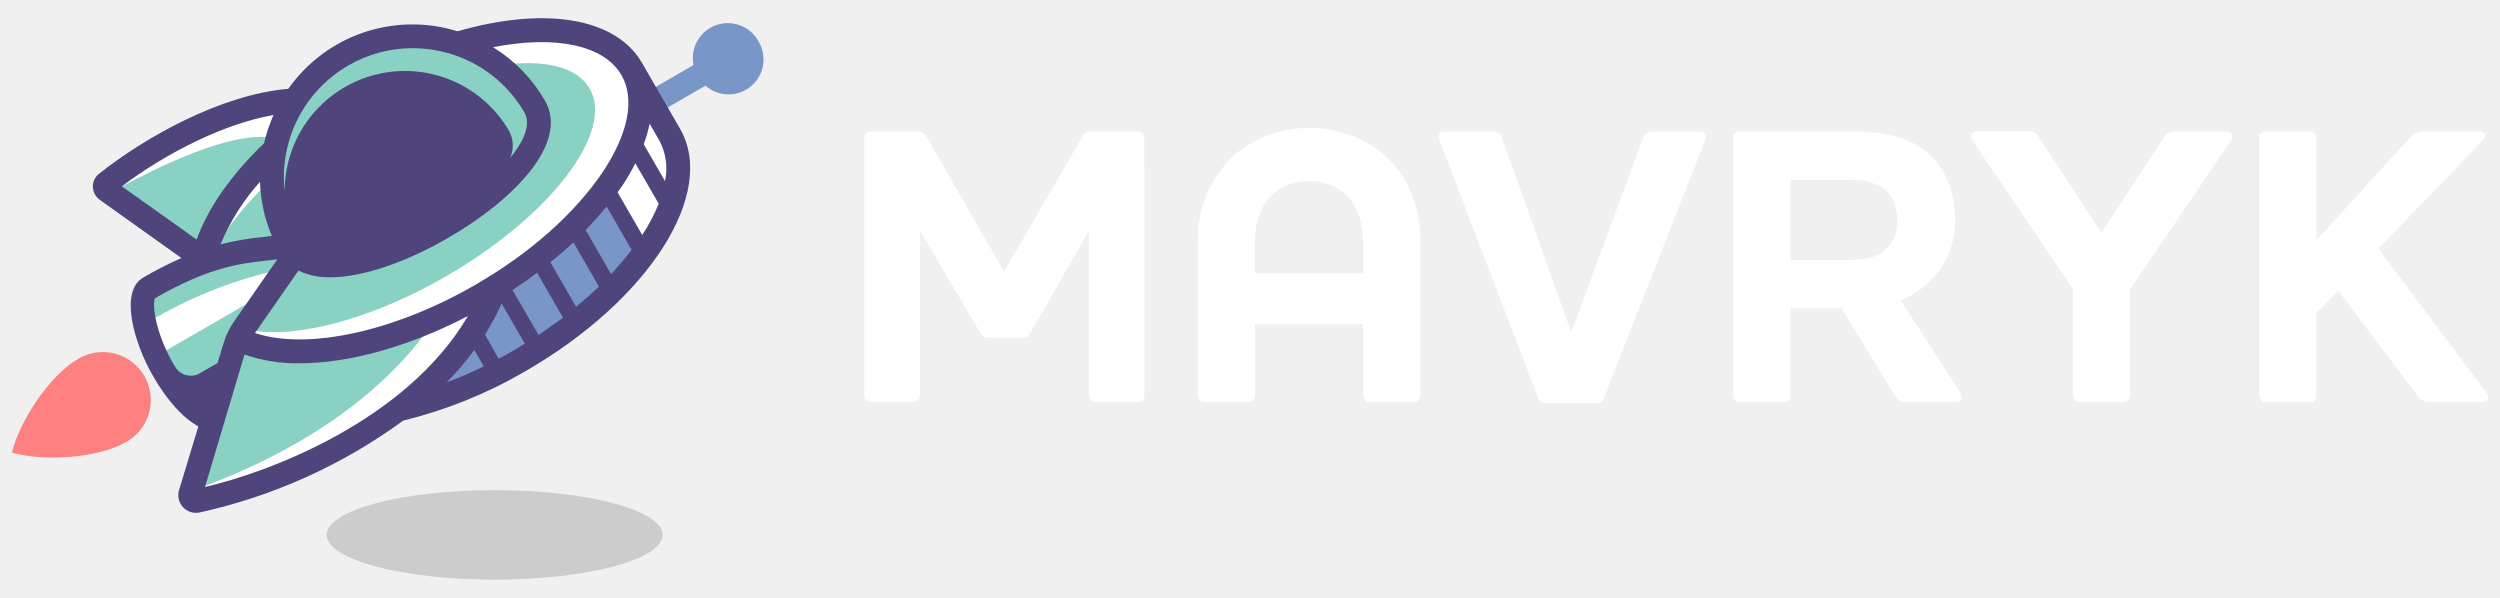
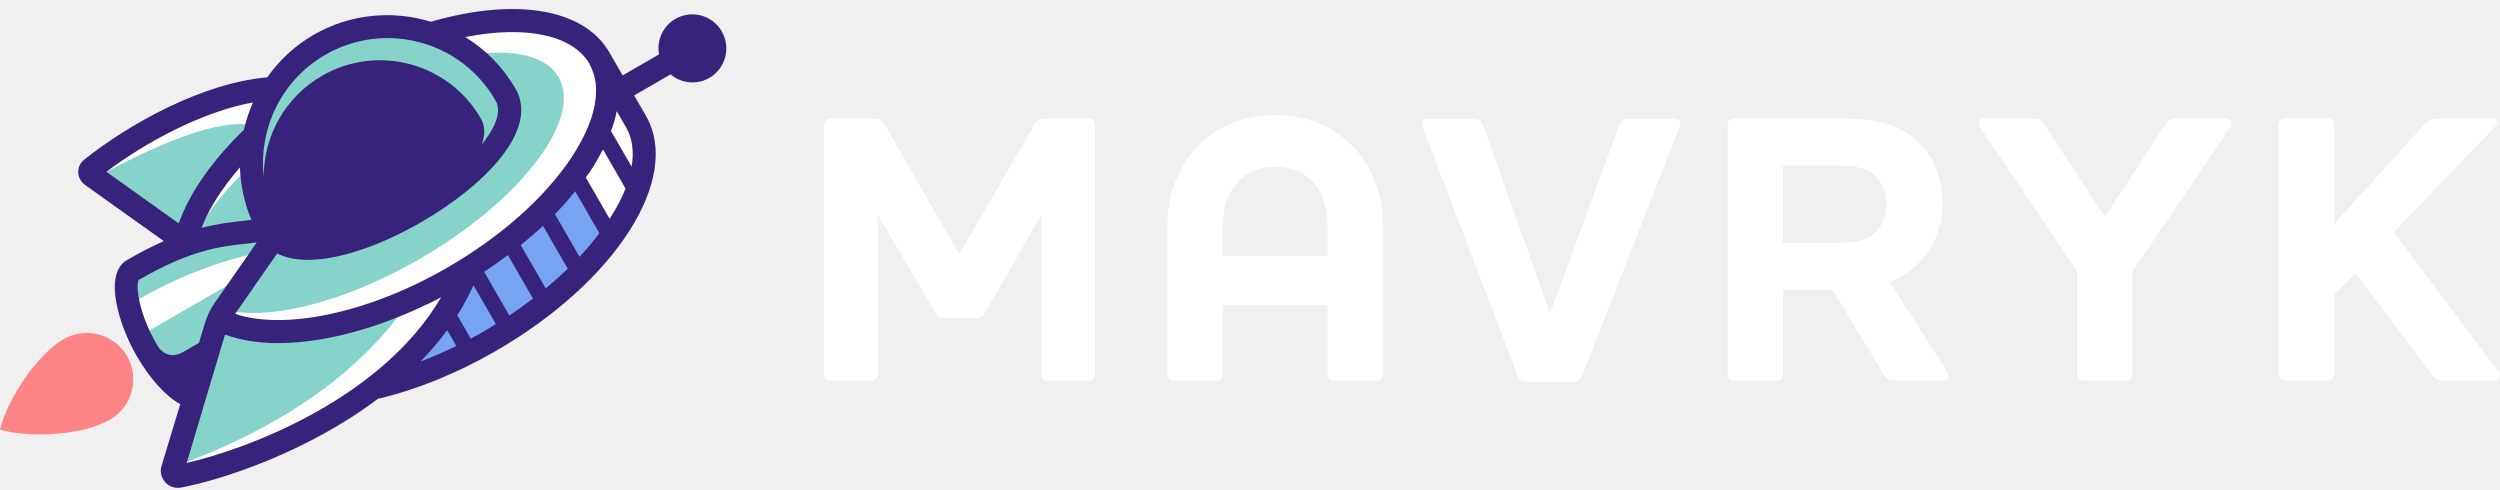
- <svg xmlns="http://www.w3.org/2000/svg" id="Layer_1" data-name="Layer 1" viewBox="0 0 500 119.56">
-   <defs>
-     <style>.cls-1{fill:#88d1c3;}.cls-2{fill:#7996c9;}.cls-3{fill:#ff8080;}.cls-4{fill:#fff;}.cls-5{fill:#4f457c;}.cls-6{opacity:0.15;}</style>
-   </defs>
-   <path class="cls-1" d="M40.65,51.78,20.38,37.36C29.05,30.23,45.14,20.77,59,20" />
-   <ellipse class="cls-2" cx="92.52" cy="50.5" rx="48.89" ry="24.29" transform="translate(-12.86 53.02) rotate(-30)" />
-   <path class="cls-3" d="M15.54,71.83C9.93,75.06,3.92,84.2,2.38,90.51c6.23,1.82,17.15,1.18,22.76-2.06a9.6,9.6,0,1,0-9.6-16.62Z" />
-   <ellipse class="cls-4" cx="85" cy="37.49" rx="48.89" ry="24.29" transform="translate(-7.36 47.52) rotate(-30)" />
-   <ellipse class="cls-1" cx="80.13" cy="39.53" rx="43.65" ry="18.16" transform="translate(-9.03 45.36) rotate(-30)" />
-   <path class="cls-4" d="M121.44,38.15l6.71,11.64s3.07-2.41,4.15-4.59,5.77-10.74,2.29-17-4.93-8.15-6-4.61S121.44,38.15,121.44,38.15Z" />
-   <path class="cls-1" d="M69.37,69c-7.31,1.26-10.55,1-15.2-.14s-4.12.65-6.68,3.86-9.92,27.78-9.92,27.78,9.85,1,21-5.46,37.64-24.84,37.35-30.9-2.47-1.33-9.58.67S69.37,69,69.37,69Z" />
-   <path class="cls-4" d="M23,38c11.57-6.21,24.61-12,32-10.33,0,0,3.9-6.94,2.62-7.55S29.49,30.55,24.32,34.35,23,38,23,38Z" />
-   <path class="cls-1" d="M52.49,49.81a94.27,94.27,0,0,0-18,6.66c-4.47,2.33-6.26,3.21-6,5.32s5.5,14.57,8.05,16,6.52-.65,7.9-4,1.39-5.15,5.75-10.21S62.34,49.25,52.49,49.81Z" />
-   <path class="cls-4" d="M29.93,64.25a88,88,0,0,1,24.21-9.91l-2.77,5.27L31.75,70.93Z" />
-   <path class="cls-4" d="M40,97.57c7.81-2.95,30.34-11.64,44.73-30.47,0,0,10-6.77,11.47-6.62S87.21,77.63,72.44,86,37.67,103.71,40,97.57Z" />
-   <path class="cls-1" d="M107,21.35c7.79,13.48-41,41.66-48.81,28.18A28.18,28.18,0,1,1,107,21.35Z" />
-   <path class="cls-2" d="M151.7,8.26a7,7,0,0,0-13,4.75l-9.59,5.54,2.38,4.13,9.6-5.54A7,7,0,0,0,151.7,8.26Z" />
-   <path class="cls-5" d="M136,25.73l-7.66-13.26h0C123.09,3.56,109,1.21,91.51,6.26a30.36,30.36,0,0,0-33.85,11.5c-13.55,1.15-28.77,9.78-37.86,17a3.22,3.22,0,0,0-1.23,2.62A3.33,3.33,0,0,0,20,40L36.28,51.6a77.24,77.24,0,0,0-7.62,3.9c-4.88,2.82-1.8,13.22,1.94,19.7,2.82,4.9,6,8.41,9.07,10.08L35.8,98.05a3.54,3.54,0,0,0,3.38,4.52,3.88,3.88,0,0,0,.67-.06A108.45,108.45,0,0,0,80.64,84.12l0,0A91.6,91.6,0,0,0,105,74.29C129.82,60,143.45,38.62,136,25.73ZM124.28,15c2.75,4.76,1.42,11.65-3.74,19.42C115,42.64,106,50.68,95,57,78.77,66.38,61.31,70.08,51,66.6l8.69-12.48a13.87,13.87,0,0,0,6.34,1.34c6.79,0,15.58-3.25,23.53-7.84,13.18-7.61,24.3-19,19.45-27.46A30.36,30.36,0,0,0,98.61,9.44C111.05,7,120.81,9,124.28,15ZM69.65,13.1A25.62,25.62,0,0,1,82.51,9.63a26.18,26.18,0,0,1,6.72.89,25.66,25.66,0,0,1,15.67,12c1.62,2.82-1,6.81-2.86,9.06a6.17,6.17,0,0,0-.19-5.34,24.07,24.07,0,0,0-44.92,12A25.81,25.81,0,0,1,69.65,13.1ZM24.37,37.27C32.68,31,44.38,24.81,54.7,23a31.25,31.25,0,0,0-1.89,5.65C46.19,35,41.56,41.66,39.33,47.91Zm30,9.92c-.35,0-.7.1-1,.13a59.75,59.75,0,0,0-9.26,1.54A44.09,44.09,0,0,1,52,36.36,30.18,30.18,0,0,0,54.37,47.19Zm-19,26.69c-.22-.36-.45-.68-.67-1.06-3.87-6.71-4.25-12.35-3.68-13.19C42,53.34,48,52.69,53.82,52.07l1.65-.21L46.8,64.31a15.41,15.41,0,0,0-2.08,4.3l-1.22,4-3.28,1.89A3.62,3.62,0,0,1,35.4,73.88ZM41,97.39,48.9,70.91a32,32,0,0,0,11,1.75c9.87,0,21.89-3.31,33.69-9.46C81.31,84.15,53.68,94.49,41,97.39ZM89.34,76.48A61,61,0,0,0,94.86,70l1.9,3.28C94.3,74.47,91.81,75.54,89.34,76.48Zm13.26-6.32c-.95.55-1.91,1.08-2.87,1.59L97,66.92a50.37,50.37,0,0,0,3.32-6.2l4.64,8C104.14,69.22,103.39,69.7,102.6,70.16ZM107.72,67l-5.21-9c1.69-1.11,3.34-2.26,4.91-3.45l5.19,9C111,64.65,109.42,65.82,107.72,67Zm7.52-5.6-5.16-8.94c1.6-1.3,3.15-2.63,4.6-4l5.12,8.87C118.38,58.67,116.85,60,115.24,61.35Zm7-6.53L117.14,46c1.51-1.54,2.89-3.12,4.18-4.71l5,8.67A62.73,62.73,0,0,1,122.22,54.82ZM128.45,47l-4.94-8.54c.33-.46.69-.93,1-1.39a46.24,46.24,0,0,0,2.56-4.41l4.67,8.08A35.74,35.74,0,0,1,128.45,47ZM133,36.22l-4.26-7.38a27.23,27.23,0,0,0,1.19-4.1l1.95,3.38A11.92,11.92,0,0,1,133,36.22Z" />
-   <g class="cls-6">
-     <ellipse cx="98.93" cy="106.98" rx="33.59" ry="8.95" />
-   </g>
-   <path class="cls-4" d="M228.9,79.2a1.24,1.24,0,0,1-1.27,1.19h-8.57a1.25,1.25,0,0,1-1.28-1.19V46.15l-11.52,20.1a1.88,1.88,0,0,1-1.9,1.27h-6.6a1.94,1.94,0,0,1-1.9-1.27L184,46.15V79.2a1.25,1.25,0,0,1-1.28,1.19h-8.58a1.24,1.24,0,0,1-1.27-1.19V27.49a1.24,1.24,0,0,1,1.27-1.19h9.06a2.14,2.14,0,0,1,2.22,1.27l15.41,26.77,15.49-26.77a2,2,0,0,1,2.15-1.27h9.13a1.23,1.23,0,0,1,1.27,1.19Z" />
-   <path class="cls-4" d="M284.08,79.2a1.22,1.22,0,0,1-1.19,1.19h-9.05a1.23,1.23,0,0,1-1.2-1.19V64.82H251V79.2a1.22,1.22,0,0,1-1.19,1.19h-9.06a1.23,1.23,0,0,1-1.19-1.19V48.14a22.82,22.82,0,0,1,7.95-17.71,23.61,23.61,0,0,1,28.67,0c5.48,4.45,7.94,11.2,7.94,17.71ZM254.3,39.08c-2.07,2.15-3.34,5.25-3.34,9.54v6h21.68v-6c0-4.29-1.27-7.39-3.25-9.54a10.87,10.87,0,0,0-7.63-2.86A10.59,10.59,0,0,0,254.3,39.08Z" />
-   <path class="cls-4" d="M320.84,79.44A1.66,1.66,0,0,1,319,80.63h-9.54a1.7,1.7,0,0,1-1.9-1.19L287.88,28c-.4-1-.08-1.67.95-1.67h9.61a1.84,1.84,0,0,1,2,1.35l13.74,38.6h.16l14.22-38.6a1.78,1.78,0,0,1,2-1.35h9.54c.95,0,1.35.71.95,1.67Z" />
-   <path class="cls-4" d="M380.16,60.06l11.76,18.26c.55,1,.63,2.07-.72,2.07h-9.93A2.13,2.13,0,0,1,379,79.2L368.32,61.64H358.07V79.2a1.17,1.17,0,0,1-1.18,1.19h-9a1.24,1.24,0,0,1-1.27-1.19V27.49a1.23,1.23,0,0,1,1.27-1.19H371.1c5.25,0,10,.95,13.66,3.65,4,2.94,6.28,8,6.28,13.9a16.79,16.79,0,0,1-6,13.27A18.57,18.57,0,0,1,380.16,60.06ZM358.07,36V52H369.2c2.94,0,5.32-.24,7-1.35A7.37,7.37,0,0,0,379.44,44c0-3.18-1.19-5.24-3-6.52a11.49,11.49,0,0,0-6.27-1.5Z" />
-   <path class="cls-4" d="M432.8,27.49a2.07,2.07,0,0,1,2.07-1.19h10.41c1.27,0,1.5.95.79,2L426,57.91V79.2a1.22,1.22,0,0,1-1.19,1.19h-9a1.23,1.23,0,0,1-1.2-1.19V57.83L394.6,28.28c-.72-1-.48-2,.79-2H405.8a1.9,1.9,0,0,1,2,1.19l12.47,19.06Z" />
-   <path class="cls-4" d="M467.65,58.15l-4.37,4.45V79.2a1.17,1.17,0,0,1-1.19,1.19h-9a1.24,1.24,0,0,1-1.27-1.19V27.49a1.23,1.23,0,0,1,1.27-1.19h9a1.16,1.16,0,0,1,1.19,1.19V48.06L482,27.49a3.19,3.19,0,0,1,2.47-1.19h11.51c1,0,1.43.95.56,1.82L475.68,49.73l21.45,28.59c.71.88.79,2.07-.64,2.07H485.85a2.52,2.52,0,0,1-2.31-1.19Z" />
+ <svg xmlns="http://www.w3.org/2000/svg" width="276" height="54" viewBox="0 0 276 54" fill="none">
+   <path d="M20.43 26.73L9.61 19.03C14.24 15.22 22.82 10.16 30.19 9.77" fill="#86D4C9" />
+   <path d="M54.59 37.29C67.07 30.08 74.28 19.2 70.71 12.99C67.13 6.78 54.11 7.6 41.63 14.81C29.15 22.02 21.94 32.9 25.51 39.11C29.09 45.32 42.11 44.5 54.59 37.29Z" fill="#77A4F2" />
+   <path d="M7.03 37.44C4.04 39.17 0.83 44.05 0 47.43C3.33 48.4 9.16 48.06 12.15 46.33C14.6 44.91 15.44 41.78 14.03 39.32C12.61 36.86 9.48 36.03 7.03 37.44Z" fill="#FF8486" />
+   <path d="M50.58 30.33C63.06 23.12 70.27 12.24 66.7 6.03C63.12 -0.18 50.1 0.64 37.62 7.85C25.14 15.06 17.93 25.94 21.5 32.15C25.08 38.36 38.1 37.54 50.58 30.33Z" fill="white" />
+   <path d="M46.34 28.58C57.48 22.14 64.34 13.16 61.67 8.52C58.99 3.88 47.79 5.34 36.65 11.78C25.51 18.22 18.65 27.2 21.32 31.84C24 36.48 35.2 35.02 46.34 28.58Z" fill="#86D4C9" />
+   <path d="M63.54 19.44L67.12 25.66C67.12 25.66 68.76 24.37 69.33 23.21C69.9 22.05 72.41 17.47 70.55 14.14C68.69 10.81 67.92 9.79 67.38 11.68C66.84 13.57 63.53 19.44 63.53 19.44H63.54Z" fill="white" />
+   <path d="M35.75 35.92C31.85 36.59 30.12 36.44 27.64 35.84C25.16 35.25 25.44 36.19 24.07 37.9C22.7 39.61 18.78 52.75 18.78 52.75C18.78 52.75 24.04 53.26 29.97 49.83C35.9 46.4 50.06 36.56 49.91 33.32C49.76 30.08 48.59 32.61 44.8 33.68C41.01 34.75 35.76 35.92 35.76 35.92H35.75Z" fill="#86D4C9" />
+   <path d="M10.98 19.37C17.16 16.05 24.11 12.97 28.07 13.85C28.07 13.85 30.15 10.14 29.47 9.82C28.79 9.5 14.47 15.39 11.71 17.41C8.95 19.44 10.98 19.37 10.98 19.37Z" fill="white" />
+   <path d="M26.75 25.67C22.86 26.73 19.56 27.98 17.17 29.22C14.79 30.46 13.83 30.93 13.97 32.06C14.11 33.19 16.91 39.85 18.27 40.61C19.64 41.37 21.75 40.26 22.49 38.46C23.23 36.66 23.23 35.71 25.56 33C27.89 30.29 32.02 25.35 26.76 25.66L26.75 25.67Z" fill="#86D4C9" />
+   <path d="M14.7 33.39C16.52 32.34 20.92 29.74 27.62 28.09L26.15 30.9L15.68 36.96L14.71 33.39H14.7Z" fill="white" />
+   <path d="M20.1 51.2C24.26 49.62 36.29 44.98 43.97 34.91C43.97 34.91 49.29 31.29 50.09 31.37C50.89 31.45 45.28 40.54 37.4 45.03C29.52 49.52 18.85 54.47 20.1 51.19V51.2Z" fill="white" />
+   <path d="M55.81 10.46C59.96 17.66 33.91 32.72 29.76 25.52C25.61 18.32 28.07 9.11 35.27 4.95C42.46 0.79 51.66 3.26 55.81 10.46Z" fill="#86D4C9" />
+   <path d="M79.69 3.47C78.65 1.67 76.36 1.05 74.56 2.09C73.15 2.9 72.48 4.49 72.76 6L67.64 8.96L68.91 11.17L74.03 8.21C75.2 9.2 76.91 9.41 78.31 8.6C80.11 7.56 80.72 5.26 79.68 3.47H79.69Z" fill="#38237C" />
+   <path d="M71.32 12.8L67.23 5.71C64.42 0.95 56.91 -0.3 47.57 2.4C43.39 1.12 38.71 1.49 34.63 3.84C32.53 5.05 30.82 6.68 29.5 8.54C22.27 9.16 14.15 13.76 9.29 17.63C8.86 17.97 8.62 18.48 8.64 19.03C8.66 19.58 8.94 20.1 9.39 20.42L18.09 26.62C16.86 27.16 15.52 27.84 14.02 28.71C11.41 30.21 13.06 35.77 15.06 39.24C16.57 41.85 18.28 43.73 19.9 44.62L17.83 51.45C17.64 52.08 17.8 52.75 18.24 53.24C18.6 53.64 19.1 53.86 19.63 53.86C19.75 53.86 19.87 53.85 19.99 53.83C24.46 52.98 33.89 49.94 41.76 44V44.02C46.02 43.02 50.5 41.19 54.75 38.74C68.01 31.08 75.28 19.68 71.31 12.79L71.32 12.8ZM65.06 7.05C66.53 9.6 65.82 13.28 63.06 17.43C60.12 21.84 55.29 26.13 49.43 29.52C40.77 34.53 31.45 36.5 25.96 34.65L30.6 27.98C31.55 28.46 32.69 28.69 33.99 28.69C37.61 28.69 42.3 26.96 46.55 24.5C53.58 20.43 59.52 14.32 56.93 9.82C55.53 7.39 53.6 5.47 51.37 4.09C58.01 2.78 63.22 3.84 65.08 7.05H65.06ZM35.91 6.05C38.03 4.83 40.39 4.2 42.77 4.2C43.96 4.2 45.17 4.36 46.35 4.67C49.9 5.62 52.87 7.91 54.71 11.1C55.58 12.61 54.17 14.73 53.19 15.94C53.56 14.91 53.58 13.93 53.09 13.09C49.54 6.93 41.68 4.82 35.53 8.38C31.42 10.76 29.13 15.06 29.11 19.49C28.55 14.23 31.04 8.87 35.9 6.06L35.91 6.05ZM11.74 18.97C16.18 15.63 22.42 12.31 27.93 11.31C27.5 12.28 27.16 13.3 26.92 14.34C23.39 17.75 20.92 21.32 19.73 24.66L11.75 18.97H11.74ZM27.75 24.27C27.56 24.29 27.37 24.32 27.19 24.34C25.71 24.5 24.13 24.67 22.25 25.16C23.07 23.03 24.53 20.74 26.49 18.48C26.55 20.43 26.97 22.39 27.75 24.27ZM17.63 38.53C17.51 38.34 17.39 38.17 17.27 37.96C15.2 34.38 15 31.36 15.31 30.91C21.13 27.54 24.35 27.2 27.47 26.87C27.77 26.84 28.06 26.8 28.35 26.76L23.72 33.41C23.23 34.11 22.86 34.89 22.61 35.71L21.96 37.86C21.41 38.18 20.71 38.58 20.21 38.87C19.44 39.32 18.47 39.42 17.64 38.52L17.63 38.53ZM20.61 51.1L24.84 36.94C26.54 37.56 28.53 37.88 30.72 37.88C35.98 37.88 42.39 36.11 48.7 32.82C42.14 44.01 27.4 49.55 20.62 51.1H20.61ZM46.42 39.92C47.47 38.83 48.47 37.68 49.37 36.45L50.38 38.2C49.07 38.84 47.74 39.41 46.42 39.91V39.92ZM53.5 36.54C52.99 36.83 52.48 37.12 51.97 37.39L50.49 34.81C51.15 33.76 51.75 32.65 52.27 31.49L54.74 35.78C54.33 36.03 53.93 36.29 53.51 36.53L53.5 36.54ZM56.23 34.83L53.45 30.01C54.35 29.41 55.23 28.8 56.07 28.16L58.84 32.96C58.01 33.6 57.14 34.22 56.23 34.83ZM60.25 31.84L57.49 27.06C58.34 26.37 59.17 25.66 59.95 24.93L62.68 29.67C61.92 30.4 61.1 31.13 60.25 31.84ZM63.98 28.35L61.27 23.64C62.08 22.81 62.81 21.97 63.5 21.12L66.17 25.75C65.52 26.62 64.79 27.48 63.98 28.34V28.35ZM67.3 24.15L64.67 19.59C64.85 19.34 65.03 19.09 65.2 18.85C65.73 18.05 66.17 17.27 66.57 16.5L69.06 20.82C68.63 21.9 68.04 23.02 67.3 24.16V24.15ZM69.74 18.41L67.46 14.47C67.74 13.72 67.94 12.99 68.09 12.28L69.13 14.08C69.84 15.31 70 16.79 69.73 18.41H69.74Z" fill="#38237C" />
+   <path d="M120.89 41.38C120.89 41.72 120.59 42.02 120.21 42.02H115.63C115.25 42.02 114.95 41.72 114.95 41.38V23.72L108.8 34.46C108.54 34.93 108.33 35.14 107.78 35.14H104.26C103.75 35.14 103.5 34.93 103.24 34.46L96.92 23.72V41.38C96.92 41.72 96.62 42.02 96.24 42.02H91.66C91.28 42.02 90.98 41.72 90.98 41.38V13.74C90.98 13.4 91.28 13.1 91.66 13.1H96.49C97 13.1 97.34 13.19 97.68 13.78L105.91 28.08L114.18 13.78C114.47 13.19 114.82 13.1 115.32 13.1H120.2C120.58 13.1 120.88 13.4 120.88 13.74V41.38H120.89Z" fill="white" />
+   <path d="M152.68 41.38C152.68 41.72 152.39 42.02 152.04 42.02H147.21C146.87 42.02 146.57 41.72 146.57 41.38V33.69H135V41.38C135 41.72 134.71 42.02 134.36 42.02H129.53C129.19 42.02 128.89 41.72 128.89 41.38V24.78C128.89 21.3 130.24 17.69 133.13 15.31C135 13.74 137.54 12.72 140.76 12.72C143.98 12.72 146.57 13.74 148.43 15.31C151.35 17.69 152.67 21.3 152.67 24.78V41.38H152.68ZM136.78 19.94C135.68 21.09 135 22.74 135 25.03V28.25H146.57V25.03C146.57 22.74 145.89 21.08 144.83 19.94C143.77 18.92 142.33 18.41 140.76 18.41C139.19 18.41 137.83 18.92 136.78 19.94Z" fill="white" />
+   <path d="M174.64 41.51C174.47 41.98 174.17 42.15 173.67 42.15H168.58C168.03 42.15 167.73 41.98 167.56 41.51L157.05 14.01C156.84 13.5 157.01 13.12 157.56 13.12H162.69C163.24 13.12 163.58 13.33 163.75 13.84L171.08 34.47H171.17L178.76 13.84C178.93 13.33 179.23 13.12 179.82 13.12H184.91C185.42 13.12 185.63 13.5 185.42 14.01L174.66 41.51H174.64Z" fill="white" />
+   <path d="M208.63 31.15L214.91 40.91C215.21 41.42 215.25 42.02 214.53 42.02H209.23C208.64 42.02 208.3 41.93 208 41.38L202.32 32H196.85V41.38C196.85 41.72 196.6 42.02 196.21 42.02H191.42C191.04 42.02 190.74 41.72 190.74 41.38V13.74C190.74 13.4 191.04 13.1 191.42 13.1H203.8C206.6 13.1 209.14 13.61 211.09 15.05C213.21 16.62 214.44 19.34 214.44 22.48C214.44 25.24 213.42 27.7 211.22 29.57C210.37 30.29 209.52 30.76 208.63 31.14V31.15ZM196.84 18.28V26.81H202.77C204.34 26.81 205.61 26.68 206.5 26.09C207.52 25.45 208.24 24.27 208.24 22.56C208.24 20.85 207.6 19.76 206.63 19.08C205.7 18.49 204.55 18.28 203.28 18.28H196.83H196.84Z" fill="white" />
+   <path d="M239.07 13.74C239.33 13.32 239.58 13.1 240.17 13.1H245.72C246.4 13.1 246.52 13.61 246.14 14.16L235.42 29.99V41.37C235.42 41.71 235.12 42.01 234.78 42.01H229.95C229.61 42.01 229.31 41.71 229.31 41.37V29.95L218.67 14.16C218.29 13.61 218.41 13.1 219.09 13.1H224.64C225.19 13.1 225.45 13.27 225.7 13.74L232.36 23.93L239.06 13.74H239.07Z" fill="white" />
+   <path d="M260.01 30.13L257.68 32.51V41.38C257.68 41.72 257.43 42.02 257.04 42.02H252.25C251.87 42.02 251.57 41.72 251.57 41.38V13.74C251.57 13.4 251.86 13.1 252.25 13.1H257.04C257.42 13.1 257.68 13.4 257.68 13.74V24.74L267.64 13.74C268.02 13.32 268.44 13.1 268.95 13.1H275.09C275.64 13.1 275.85 13.61 275.39 14.07L264.28 25.62L275.73 40.9C276.11 41.37 276.15 42.01 275.39 42.01H269.71C269.16 42.01 268.82 41.84 268.48 41.37L260 30.12L260.01 30.13Z" fill="white" />
</svg>
